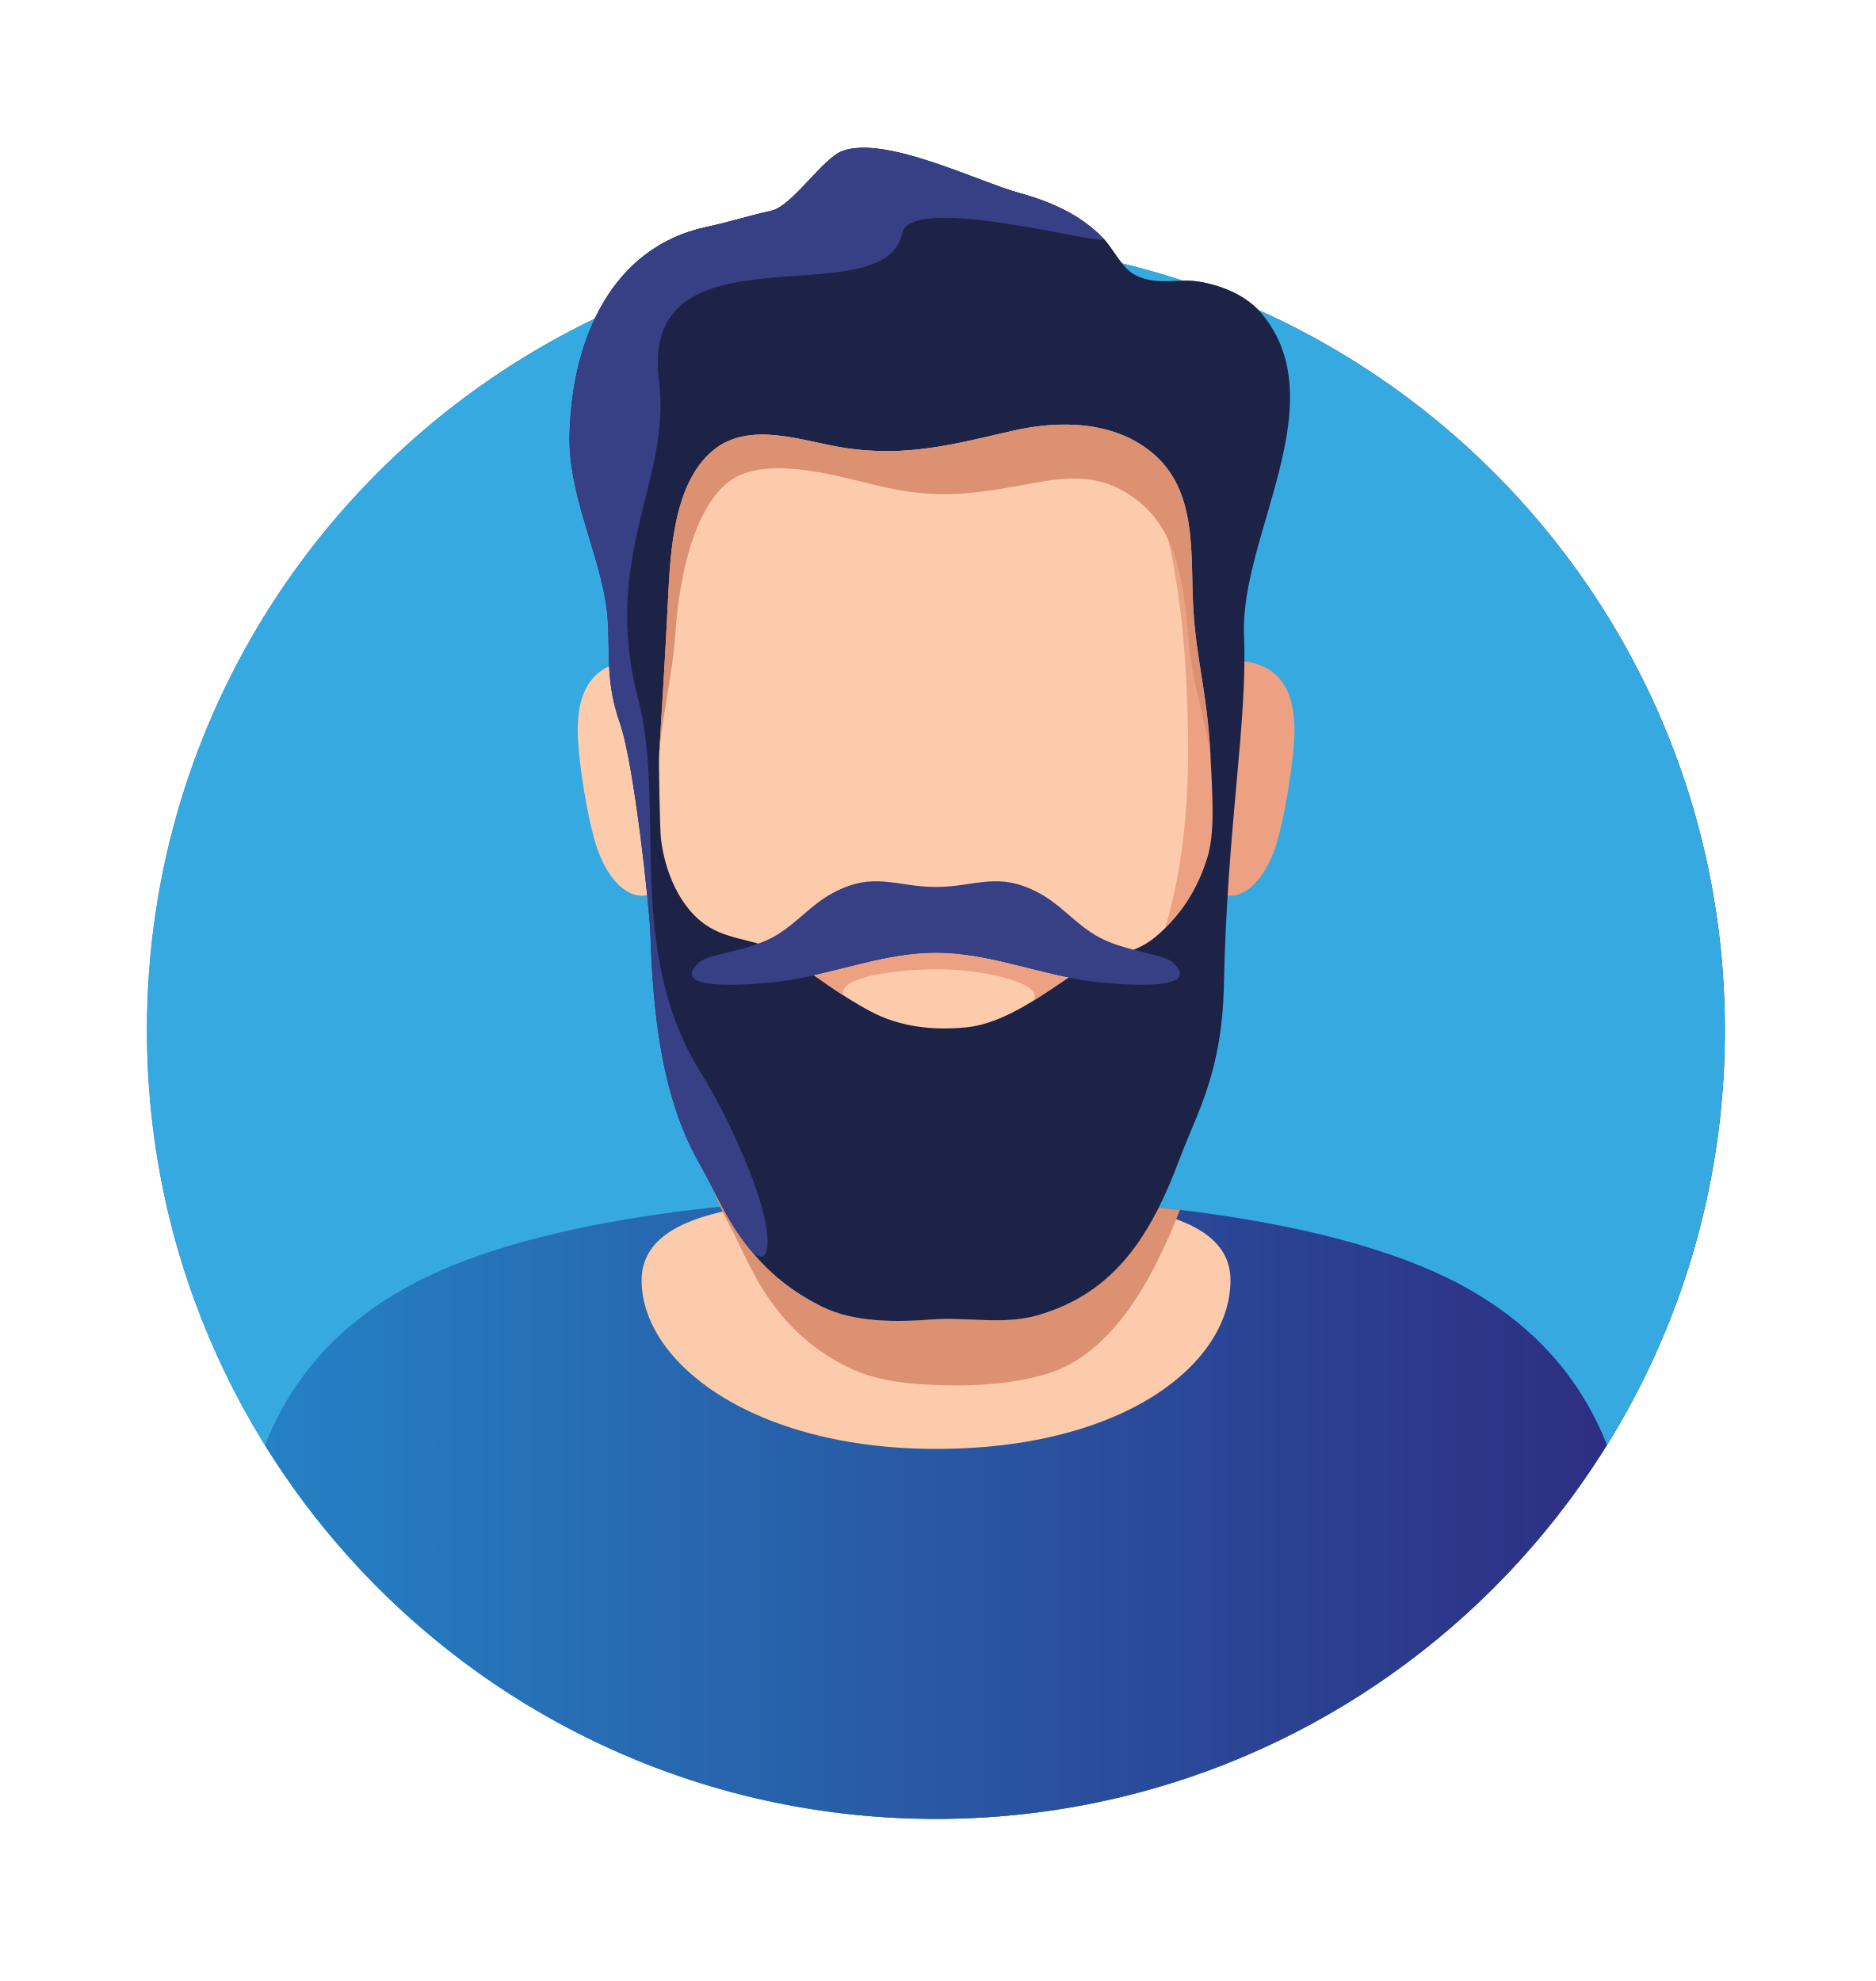
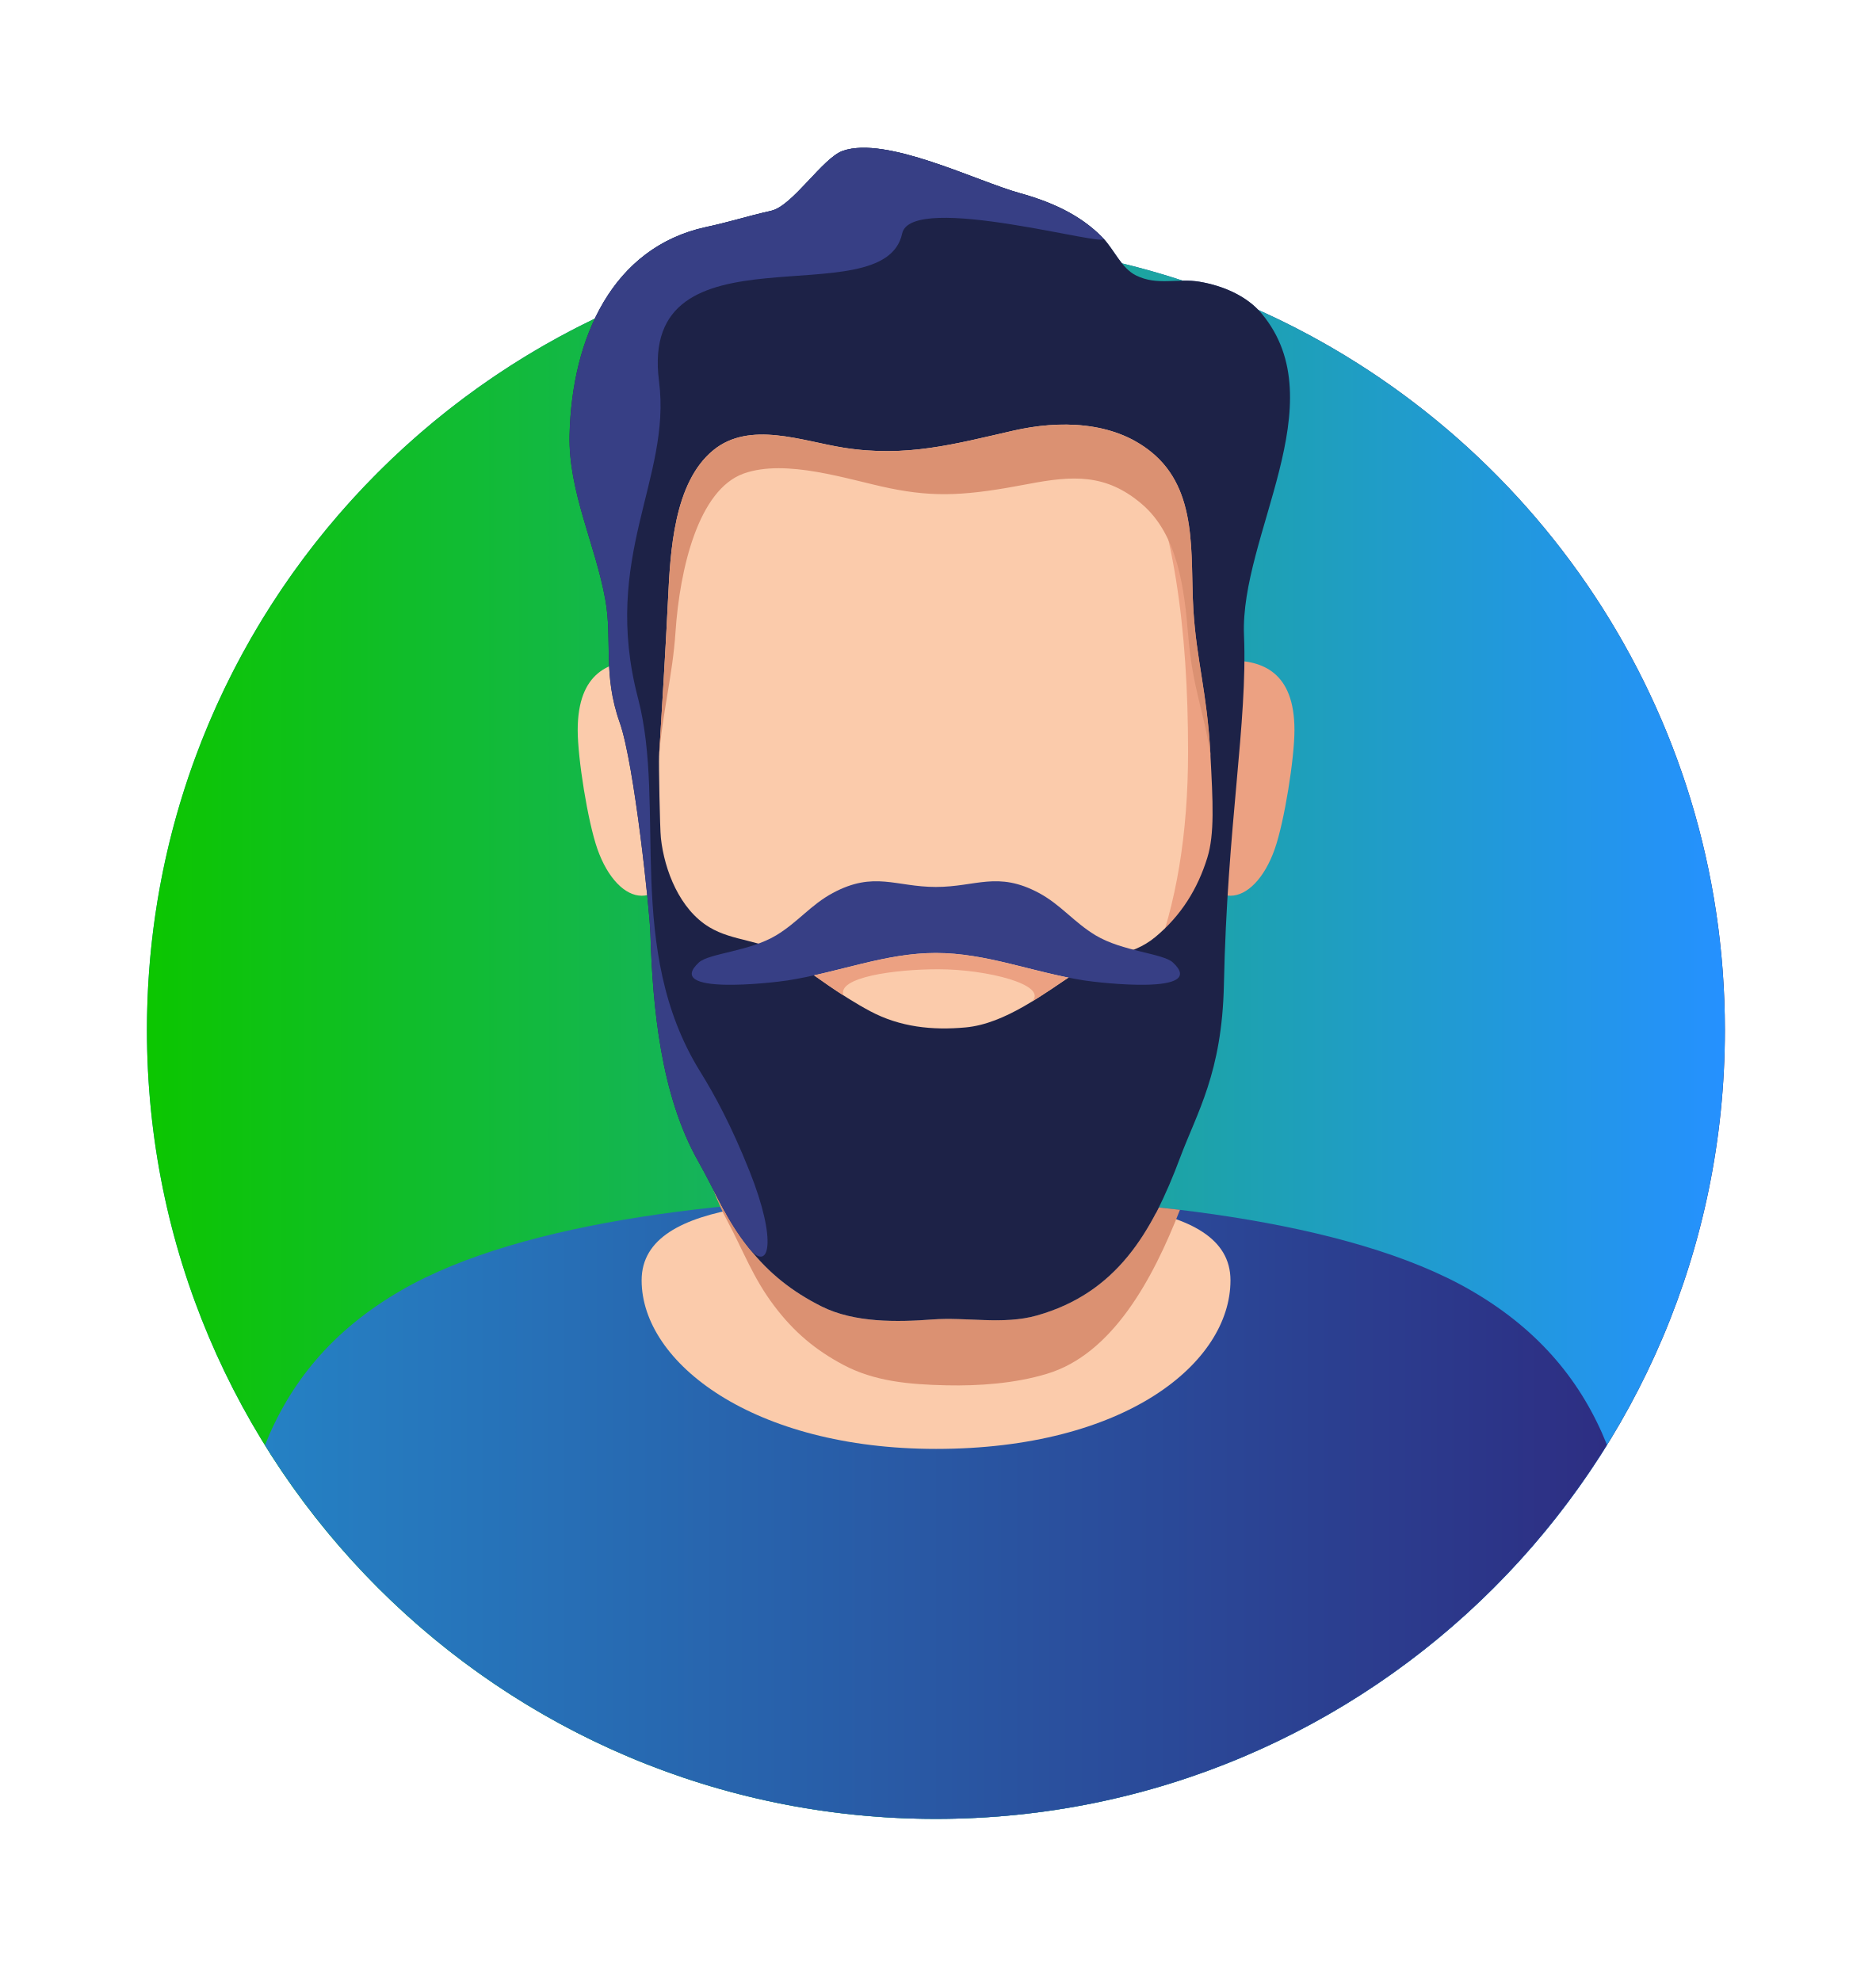
<svg xmlns="http://www.w3.org/2000/svg" xmlns:xlink="http://www.w3.org/1999/xlink" version="1.1" id="Layer_1" x="0px" y="0px" viewBox="0 0 339.73 358.9" style="enable-background:new 0 0 339.73 358.9;" xml:space="preserve">
  <style type="text/css">
	.st0{fill:url(#SVGID_2_);}
- 	.st1{fill:#36A9E1;}
+ 	.st1{fill:url(#SVGID_1_);}
	.st2{fill:url(#SVGID_3_);}
	.st3{fill:#ECA182;}
	.st4{fill:#FBCBAB;}
	.st5{fill:#DB9172;}
	.st6{fill:#1D2247;}
	.st7{fill:#373F85;}
	.st8{opacity:0.5;fill:#29235C;enable-background:new    ;}
	.st9{clip-path:url(#SVGID_6_);}
	.st10{clip-path:url(#SVGID_7_);fill:url(#SVGID_8_);}
</style>
+   <linearGradient id="SVGID_1_" gradientUnits="userSpaceOnUse" x1="26.61" y1="181.78" x2="312.43" y2="181.78" gradientTransform="matrix(1 0 0 -1 0 360)">
+     <stop offset="0" style="stop-color:#0cc600" />
+     <stop offset="1" style="stop-color:#2591ff" />
+   </linearGradient>
  <linearGradient id="SVGID_2_" gradientUnits="userSpaceOnUse" x1="26.62" y1="181.845" x2="312.44" y2="181.845" gradientTransform="matrix(1 0 0 -1 0 360)">
    <stop offset="0" style="stop-color:#2581C4" />
    <stop offset="1" style="stop-color:#29235C" />
  </linearGradient>
  <path class="st0" d="M227.89,56.14c-2.71-2.8-6.68-4.41-10.53-5.08c-1.07-0.19-2.1-0.22-3.12-0.2c-3.61-1.19-7.28-2.24-11.01-3.14  c-1.2-1.48-2.18-3.27-3.42-4.56c-4.15-4.32-9.59-6.64-15.15-8.18c-7.81-2.17-24.12-10.4-32-7.64c-3.63,1.27-9.08,9.97-12.95,10.85  c-4.75,1.08-7.06,1.92-11.85,2.96c-9.65,2.1-16.19,8.33-20.1,16.57c-48,23.04-81.14,72.1-81.14,128.9  c0,78.93,63.98,142.91,142.91,142.91s142.91-63.98,142.91-142.91C312.43,128.49,277.72,78.47,227.89,56.14z" />
  <ellipse class="st1" cx="169.52" cy="186.62" rx="142.91" ry="142.91" />
  <linearGradient id="SVGID_3_" gradientUnits="userSpaceOnUse" x1="47.99" y1="86.875" x2="291.08" y2="86.875" gradientTransform="matrix(1 0 0 -1 0 360)">
    <stop offset="0" style="stop-color:#2581C4" />
    <stop offset="1" style="stop-color:#2D2E83" />
  </linearGradient>
  <path class="st2" d="M291.08,261.77c-25.19,40.67-70.21,67.76-121.56,67.76c-51.34,0-96.34-27.06-121.53-67.71  c4.44-11.15,12.03-20.74,24.69-28.05c11.02-6.38,26.42-10.65,43.48-13.31c17.05-2.66,35.76-3.74,53.38-3.74  c35.25,0,74.83,4.29,96.87,17.05C279.05,241.07,286.64,250.65,291.08,261.77z" />
  <path class="st3" d="M212.52,143.11c0-10.58,4.64-23.45,10.36-23.45s11.59,2.04,11.59,12.62c0,5.09-1.81,16.5-3.56,21.51  c-1.89,5.39-5.05,8.49-8.02,8.49C217.16,162.27,212.52,153.69,212.52,143.11z" />
  <path class="st4" d="M169.52,54.61L169.52,54.61L169.52,54.61c-42.38,0-53.94,36.53-53.94,81.58c0,29.88,9.34,51.17,26.77,63.45  c12.26,8.64,17.31,11.11,27.17,11.11l0,0l0,0c9.86,0,14.91-2.47,27.17-11.11c17.43-12.28,26.77-33.57,26.77-63.45  C223.46,91.14,211.9,54.61,169.52,54.61z" />
  <path class="st4" d="M204.76,218.82v-34.05h-70.41v34.05c-10.69,1.82-18.13,5.47-18.13,13.14c0,14.97,20.28,30.54,53.33,30.54  c34.24,0,53.33-15.56,53.33-30.54C222.89,224.29,215.45,220.64,204.76,218.82z" />
  <path class="st4" d="M126.58,143.11c0-10.58-4.64-23.45-10.36-23.45s-11.58,2.04-11.58,12.62c0,5.09,1.81,16.5,3.56,21.51  c1.89,5.39,5.05,8.49,8.02,8.49C121.94,162.27,126.58,153.69,126.58,143.11z" />
  <path class="st5" d="M209.88,218.76c-4.65,9.31-11.02,16.45-22.1,19.57c-6.09,1.72-12.67,0.24-18.91,0.72  c-6.32,0.48-14.1,0.64-20.05-2.36c-5.34-2.68-9.47-5.96-13.22-10.65c-2.82-3.52-4.53-6.85-6.38-10.48  c-0.03-0.05-0.05-0.11-0.07-0.15c0.4,1.1,0.83,2.16,1.31,3.2c0.37,0.81,0.75,1.59,1.17,2.36c3.11,5.81,4.75,10.53,8.63,15.65  c3.54,4.69,7.44,7.97,12.49,10.65c5.63,2.99,11.88,3.56,18.69,3.71c5.92,0.13,12.4-0.34,18.14-2.07  c11.95-3.55,19.28-17.26,24.15-29.73C212.45,219.04,211.17,218.9,209.88,218.76z" />
  <path class="st3" d="M169.52,54.61c-0.73,0-1.43,0.04-2.15,0.06c37.5,1.23,47.83,37.25,47.83,81.52c0,29.88-8.63,51.17-24.72,63.45  c-10.47,7.99-15.25,10.7-23.11,11.06c0.69,0.03,1.4,0.05,2.15,0.05c9.86,0,14.91-2.47,27.17-11.11  c17.43-12.28,26.77-33.57,26.77-63.45C223.46,91.14,211.9,54.61,169.52,54.61z" />
  <path class="st6" d="M228.56,56.85c-2.7-3.25-7.03-5.07-11.2-5.79c-4.07-0.71-7.69,0.77-11.59-1.16c-2.65-1.31-3.96-4.67-5.96-6.75  c-4.15-4.32-9.59-6.64-15.15-8.18c-7.81-2.17-24.12-10.4-32-7.64c-3.63,1.27-9.08,9.97-12.95,10.85c-4.75,1.08-7.06,1.92-11.85,2.96  c-16.89,3.67-24.27,20.01-24.69,37.64c-0.24,10.25,4.69,19.87,6.48,29.87c1.32,7.38-0.5,13.48,2.61,22.26  c2.66,7.51,5.44,34.29,5.55,38.12c0.41,13.59,1.91,29.42,8.66,41.35c3.29,5.82,5.03,10.53,9.13,15.66  c3.74,4.69,7.87,7.96,13.22,10.65c5.94,2.98,13.73,2.84,20.05,2.36c6.24-0.47,12.82,1,18.91-0.71  c14.44-4.07,20.87-14.96,25.96-28.56c3.07-8.22,7.61-15.39,7.95-31.36c0.6-29.05,4.3-47.43,3.64-63.33  C224.58,97.13,242,73.03,228.56,56.85z M209.27,169.76c-4.49,3.72-9.15,3-14.07,6.23c-6.07,3.99-13.08,9.48-20.31,10.15  c-5.98,0.55-11.85-0.05-17.27-2.94c-5.56-2.97-10.06-6.53-15.25-10.04c-4.35-2.95-9.55-2.56-13.89-5.18  c-5.36-3.23-8.13-10.28-8.77-16.15c-0.19-1.73-0.4-13.59-0.33-14.82c0.56-9.23,1.17-19.02,1.62-28.33  c0.42-8.67,1.03-21.26,8.21-27.12c6.6-5.39,16.1-1.63,23.61-0.45c11.34,1.79,19.96-0.63,30.77-3.1c8.15-1.86,18-1.81,25,3.92  c8.49,6.95,6.98,18.56,7.56,28.39c0.55,9.33,2.47,15,3.09,26.33c0.47,8.69,0.77,14.48-0.55,18.73  C216.96,160.99,213.96,165.87,209.27,169.76z" />
  <path class="st7" d="M212.46,174.38c-1.81-1.68-9.15-1.99-14.02-4.93c-3.94-2.38-6.27-5.52-10.24-7.66  c-7.52-4.04-11.39-1.1-18.68-1.1l0,0l0,0c-7.29,0-11.16-2.94-18.68,1.1c-3.97,2.13-6.3,5.28-10.24,7.66  c-4.87,2.94-12.21,3.25-14.02,4.93c-6.42,5.96,13.3,3.68,16.05,3.25c9.44-1.48,17.69-4.98,26.89-4.98l0,0l0,0  c9.2,0,17.45,3.5,26.89,4.98C199.16,178.06,218.88,180.34,212.46,174.38z" />
  <path class="st7" d="M163.41,42.31c1.66-7.72,38.39,2.93,36.39,0.84c-4.15-4.32-9.59-6.64-15.15-8.18c-7.81-2.17-24.12-10.4-32-7.64  c-3.63,1.27-9.08,9.97-12.95,10.85c-4.75,1.08-7.06,1.92-11.85,2.96c-16.89,3.67-24.27,20.01-24.69,37.64  c-0.24,10.25,4.69,19.87,6.48,29.87c1.32,7.38-0.5,13.48,2.61,22.26c2.66,7.51,5.44,34.29,5.55,38.12  c0.41,13.59,1.91,29.42,8.66,41.35c3.29,5.82,5.03,10.53,9.13,15.66c3.74,4.69,5.3-1.04,0.17-13.87  c-3.33-8.33-6.28-13.74-8.94-18.04c-13.74-22.18-6.08-47.88-11.25-67.62c-6.72-25.67,6.09-39.73,3.8-57.44  C115.58,39.66,160.12,57.67,163.41,42.31z" />
  <path class="st5" d="M219.26,136.67c0.01,0.16,0.01,0.32,0.03,0.48c0-0.09-0.01-0.2-0.03-0.3c-1.26-8.4-3.2-11.83-4.04-21.76  c-0.68-8.22-1.81-18.2-8.44-23.81c-6.48-5.5-12.46-5.14-20.61-3.58c-10.82,2.07-16.65,2.48-25.08,0.74  c-7.42-1.53-18.65-5.4-26.38-2.65c-8.2,2.93-11.59,17.22-12.36,28.8c-0.52,7.8-2.42,14.82-2.98,22.55v-0.12  c0.56-9.24,1.18-19.03,1.63-28.34c0.41-8.67,1.02-21.25,8.21-27.12c6.61-5.39,16.1-1.63,23.61-0.44c11.34,1.79,19.96-0.64,30.78-3.1  c8.14-1.87,18-1.81,24.99,3.92c8.49,6.95,6.98,18.55,7.56,28.38C216.72,119.65,218.64,125.34,219.26,136.67z" />
  <path class="st8" d="M219.33,137.78L219.33,137.78c-0.01-0.08-0.01-0.18-0.02-0.27C219.31,137.61,219.31,137.7,219.33,137.78z" />
  <path class="st3" d="M182.88,174.59c-4.4-1.06-8.77-1.93-13.36-1.93c-7.6,0-14.57,2.38-22.08,4.05c1.77,1.26,3.54,2.49,5.36,3.65  c-1.29-3.32,9.32-4.76,17.15-4.76c8.82,0,19.94,2.82,16.99,5.84c2.28-1.39,4.49-2.9,6.58-4.32  C189.87,176.39,186.36,175.43,182.88,174.59z" />
  <g>
    <g>
      <defs>
        <polygon id="SVGID_4_" points="1,1 2,1 1,2    " />
      </defs>
      <defs>
        <polygon id="SVGID_5_" points="-1,-1 -2,-1 -1,-2    " />
      </defs>
      <clipPath id="SVGID_6_">
        <use xlink:href="#SVGID_4_" style="overflow:visible;" />
      </clipPath>
      <clipPath id="SVGID_7_" class="st9">
        <use xlink:href="#SVGID_5_" style="overflow:visible;" />
      </clipPath>
      <linearGradient id="SVGID_8_" gradientUnits="userSpaceOnUse" x1="26.62" y1="181.845" x2="312.44" y2="181.845" gradientTransform="matrix(1 0 0 -1 0 360)">
        <stop offset="0" style="stop-color:#BFBFBF" />
        <stop offset="1" style="stop-color:#000000" />
      </linearGradient>
      <path class="st10" d="M227.89,56.14c-2.71-2.8-6.68-4.41-10.53-5.08c-1.07-0.19-2.1-0.22-3.12-0.2    c-3.61-1.19-7.28-2.24-11.01-3.14c-1.2-1.48-2.18-3.27-3.42-4.56c-4.15-4.32-9.59-6.64-15.15-8.18c-7.81-2.17-24.12-10.4-32-7.64    c-3.63,1.27-9.08,9.97-12.95,10.85c-4.75,1.08-7.06,1.92-11.85,2.96c-9.65,2.1-16.19,8.33-20.1,16.57    c-48,23.04-81.14,72.1-81.14,128.9c0,78.93,63.98,142.91,142.91,142.91s142.91-63.98,142.91-142.91    C312.43,128.49,277.72,78.47,227.89,56.14z" />
    </g>
  </g>
</svg>
